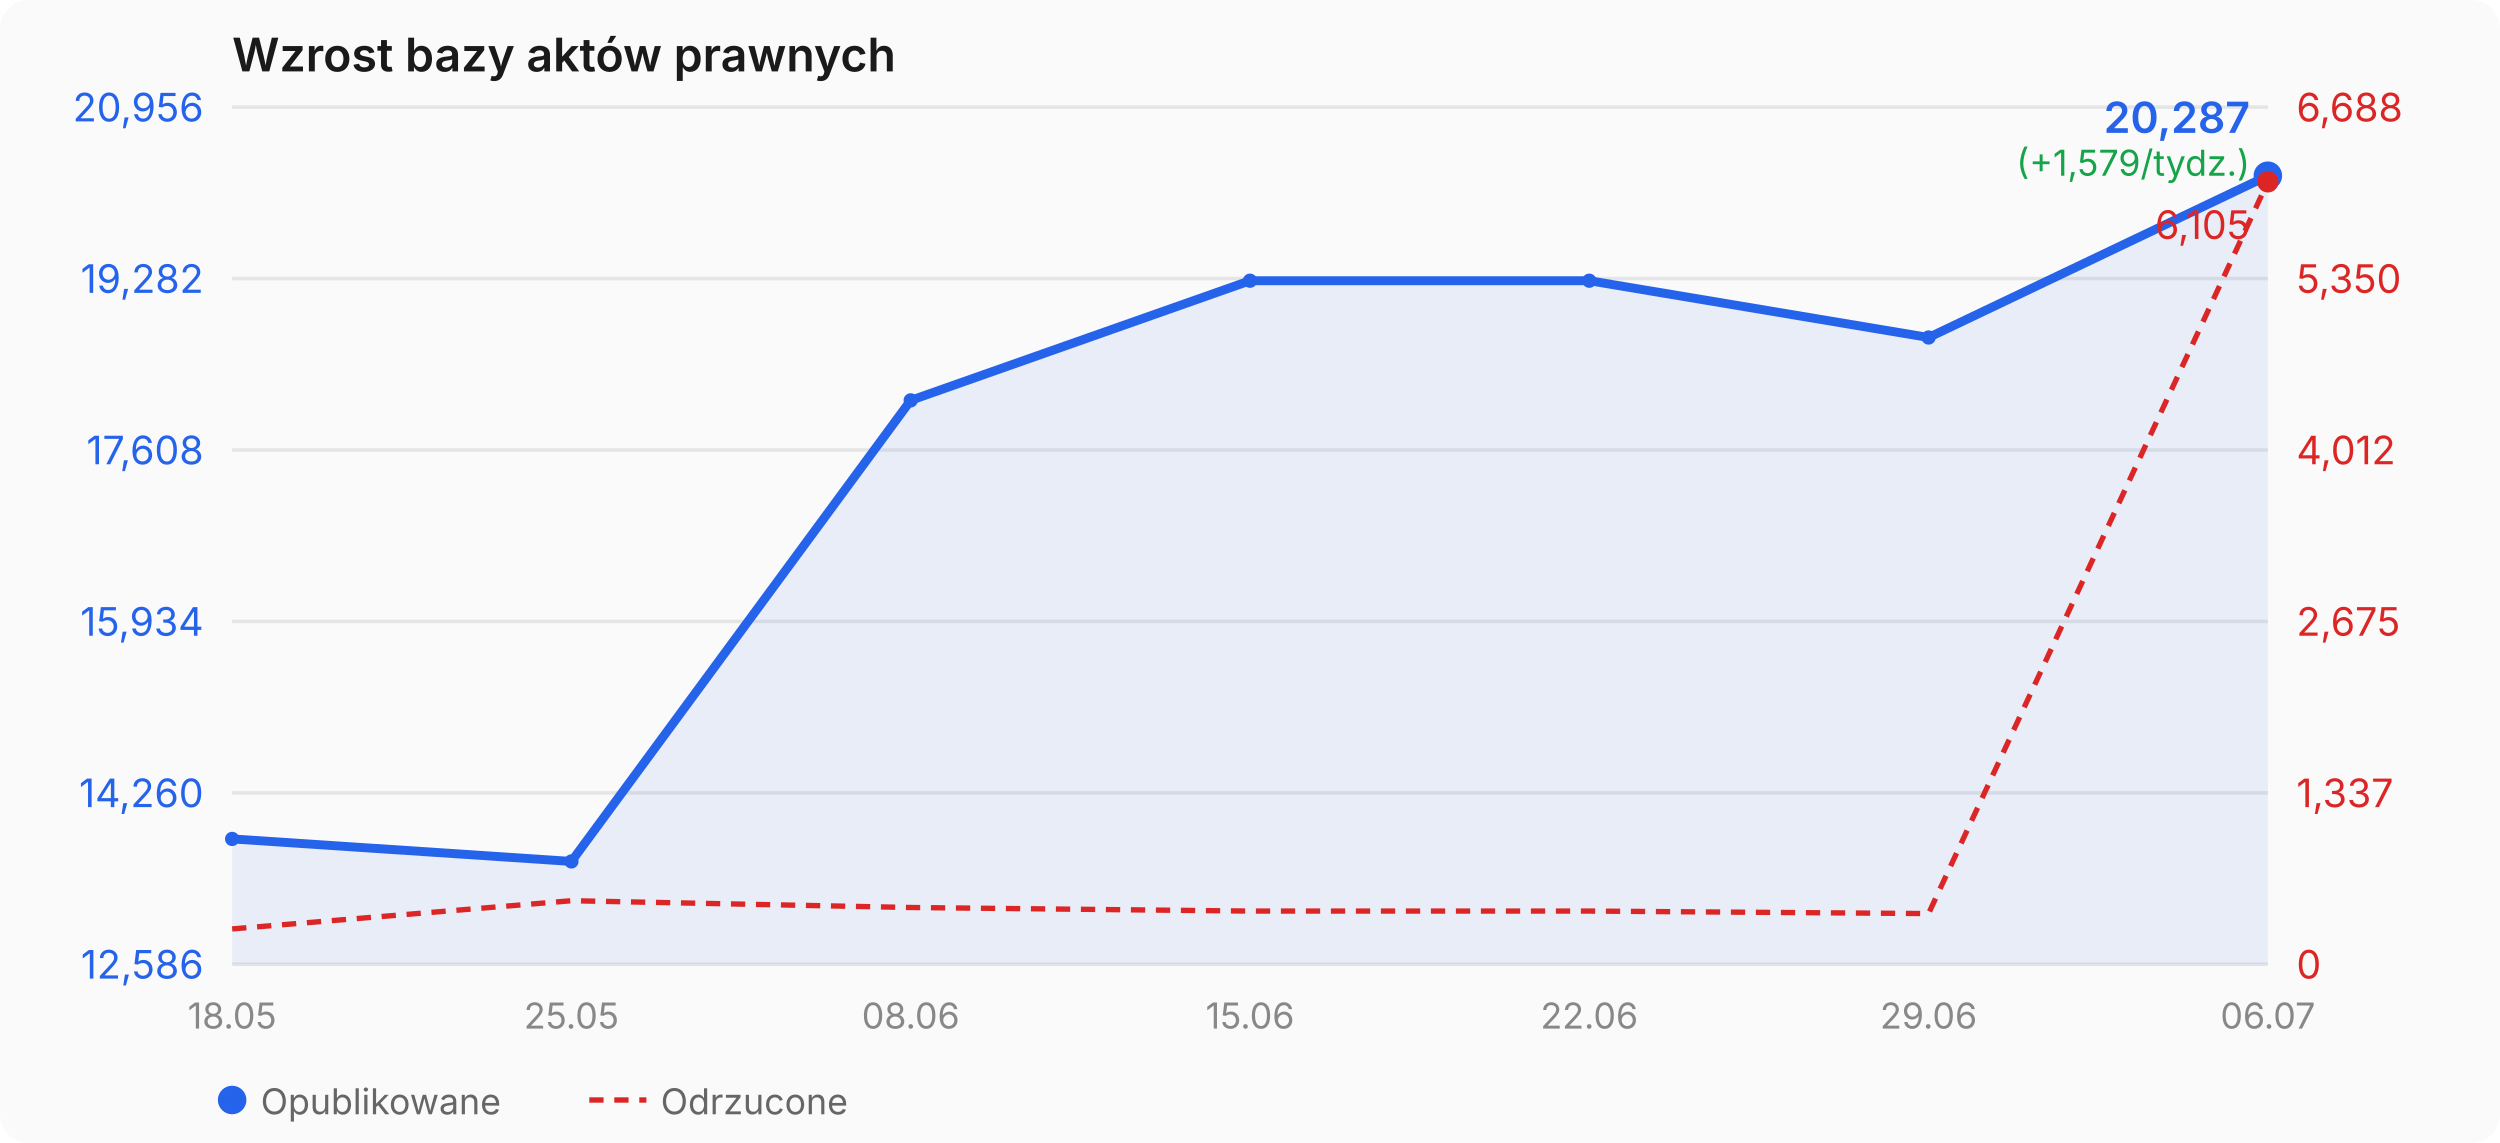
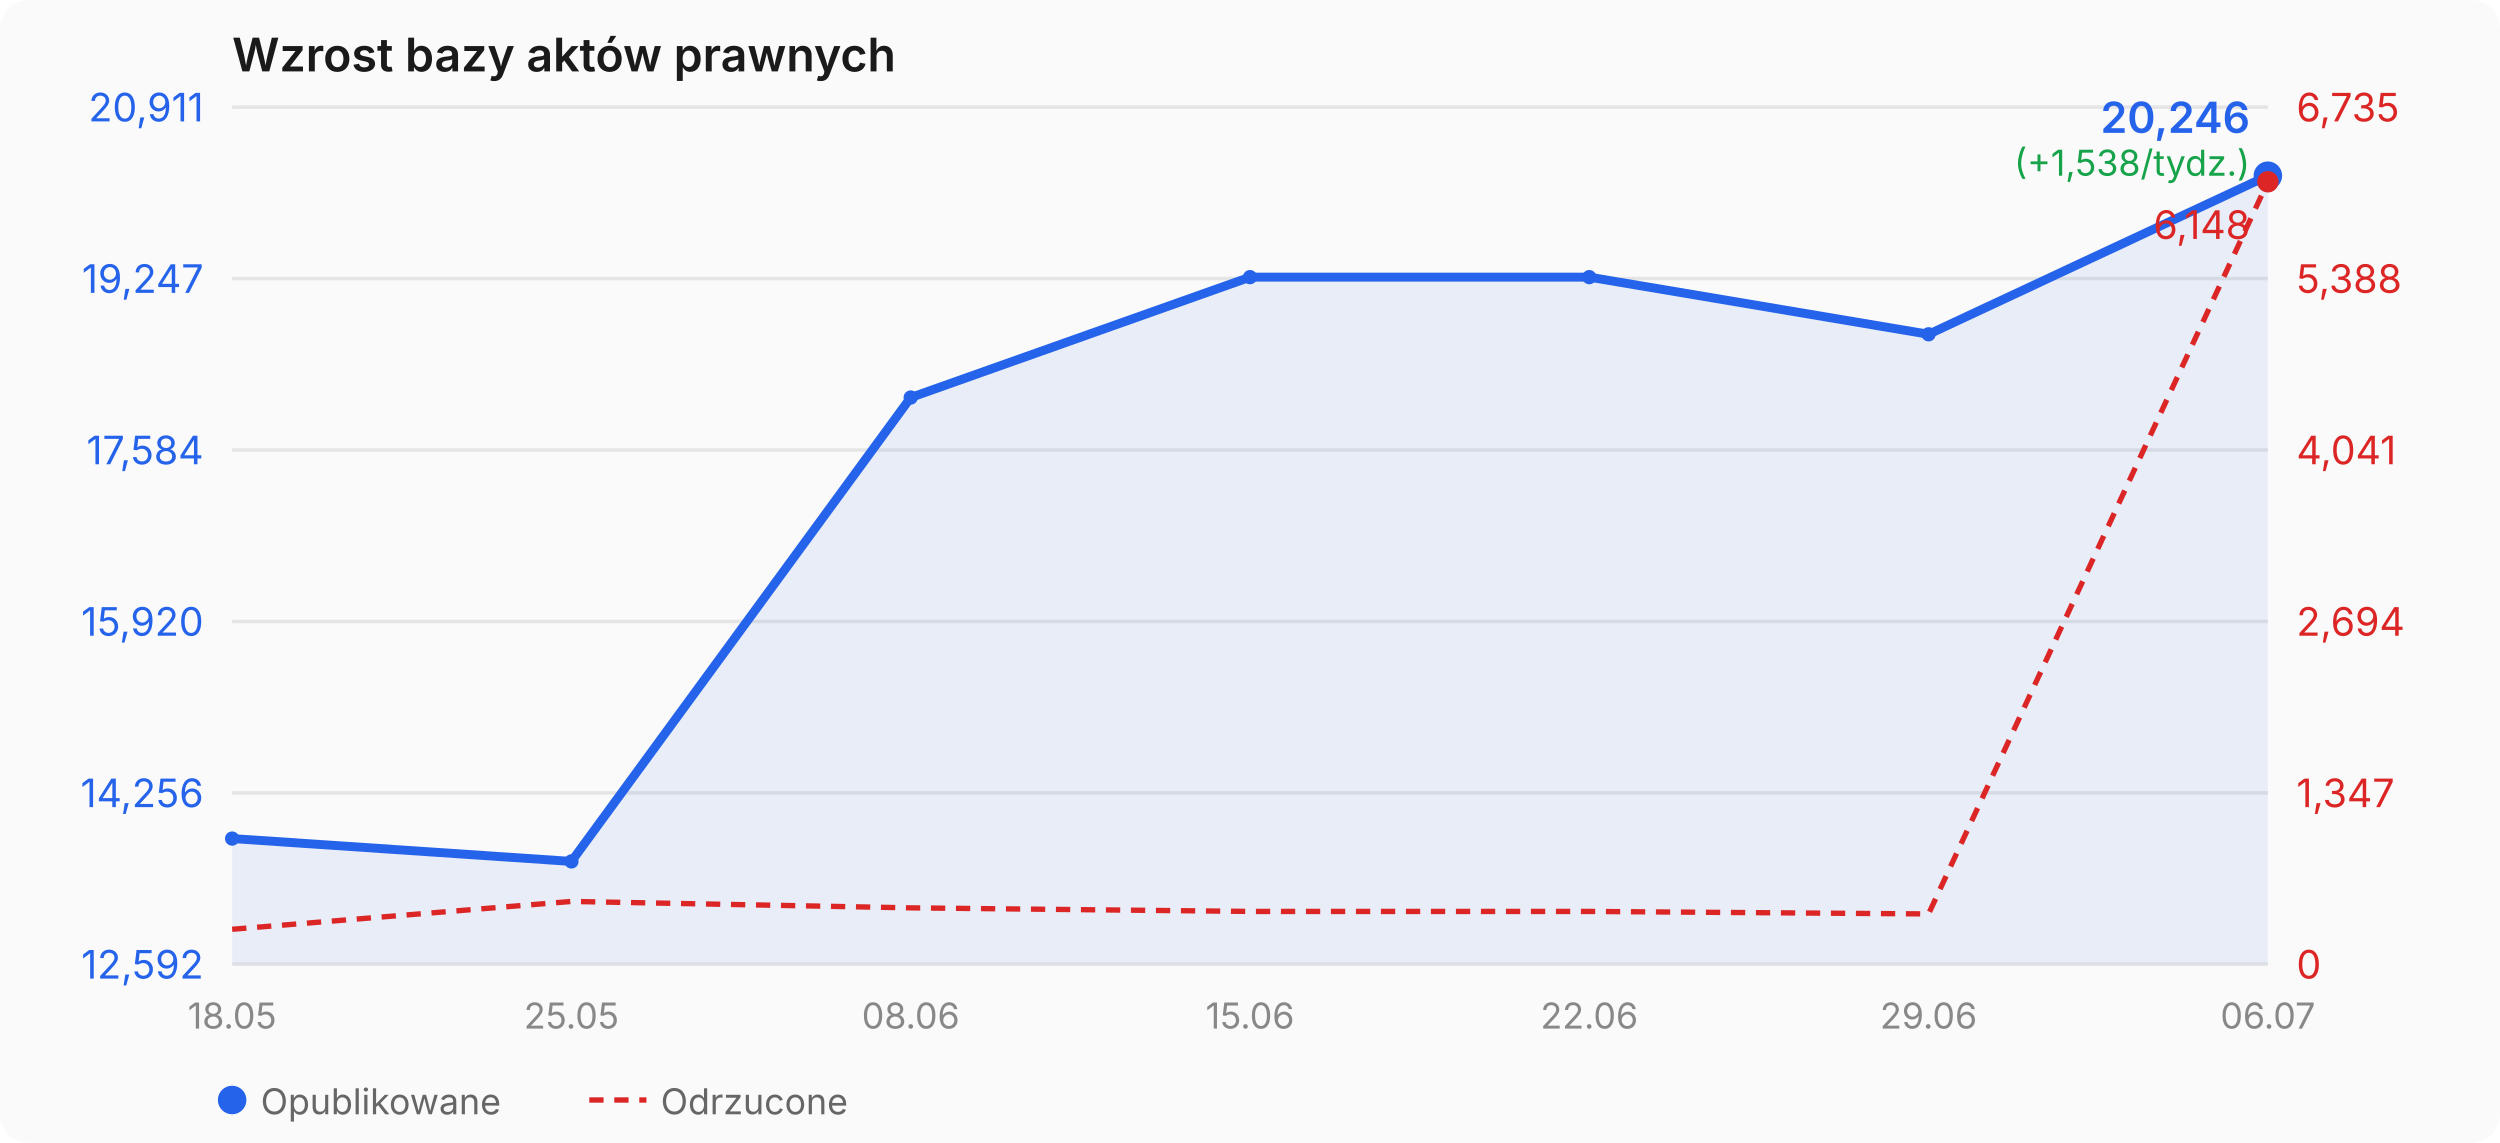
<svg xmlns="http://www.w3.org/2000/svg" viewBox="0 0 700 320" font-family="system-ui, -apple-system, sans-serif">
  <rect width="700" height="320" fill="#fafafa" rx="8" />
  <text x="65" y="20" font-size="13" font-weight="600" fill="#1a1a1a">Wzrost bazy aktów prawnych</text>
  <line x1="65" y1="270.0" x2="635" y2="270.0" stroke="#e5e5e5" stroke-width="1" />
  <line x1="65" y1="222.0" x2="635" y2="222.0" stroke="#e5e5e5" stroke-width="1" />
  <line x1="65" y1="174.0" x2="635" y2="174.0" stroke="#e5e5e5" stroke-width="1" />
  <line x1="65" y1="126.0" x2="635" y2="126.0" stroke="#e5e5e5" stroke-width="1" />
  <line x1="65" y1="78.0" x2="635" y2="78.0" stroke="#e5e5e5" stroke-width="1" />
  <line x1="65" y1="30.0" x2="635" y2="30.0" stroke="#e5e5e5" stroke-width="1" />
-   <text x="57" y="274.0" text-anchor="end" font-size="11" fill="#2563eb">12,586</text>
-   <text x="57" y="226.0" text-anchor="end" font-size="11" fill="#2563eb">14,260</text>
-   <text x="57" y="178.0" text-anchor="end" font-size="11" fill="#2563eb">15,934</text>
-   <text x="57" y="130.0" text-anchor="end" font-size="11" fill="#2563eb">17,608</text>
-   <text x="57" y="82.0" text-anchor="end" font-size="11" fill="#2563eb">19,282</text>
-   <text x="57" y="34.0" text-anchor="end" font-size="11" fill="#2563eb">20,956</text>
+   <text x="57" y="274.0" text-anchor="end" font-size="11" fill="#2563eb">12,592</text>
+   <text x="57" y="226.0" text-anchor="end" font-size="11" fill="#2563eb">14,256</text>
+   <text x="57" y="178.0" text-anchor="end" font-size="11" fill="#2563eb">15,920</text>
+   <text x="57" y="130.0" text-anchor="end" font-size="11" fill="#2563eb">17,584</text>
+   <text x="57" y="82.0" text-anchor="end" font-size="11" fill="#2563eb">19,247</text>
+   <text x="57" y="34.0" text-anchor="end" font-size="11" fill="#2563eb">20,911</text>
  <text x="643" y="274.0" text-anchor="start" font-size="11" fill="#dc2626">0</text>
-   <text x="643" y="226.0" text-anchor="start" font-size="11" fill="#dc2626">1,337</text>
-   <text x="643" y="178.0" text-anchor="start" font-size="11" fill="#dc2626">2,675</text>
-   <text x="643" y="130.0" text-anchor="start" font-size="11" fill="#dc2626">4,012</text>
-   <text x="643" y="82.0" text-anchor="start" font-size="11" fill="#dc2626">5,350</text>
-   <text x="643" y="34.0" text-anchor="start" font-size="11" fill="#dc2626">6,688</text>
-   <polygon points="65.0,270.0 65.0,234.9 160.0,241.2 255.0,112.1 350.0,78.6 445.0,78.6 540.0,94.5 635.0,49.2 635.0,270.0" fill="#2563eb" fill-opacity="0.08" />
-   <polyline points="65.0,234.9 160.0,241.2 255.0,112.1 350.0,78.6 445.0,78.6 540.0,94.5 635.0,49.2" fill="none" stroke="#2563eb" stroke-width="2.5" stroke-linejoin="round" />
-   <polyline points="65.0,260.1 160.0,252.2 255.0,254.1 350.0,255.1 445.0,255.1 540.0,255.8 635.0,50.9" fill="none" stroke="#dc2626" stroke-width="1.5" stroke-dasharray="4,3" stroke-linejoin="round" />
-   <circle cx="65.0" cy="234.9" r="2" fill="#2563eb" />
+   <text x="643" y="226.0" text-anchor="start" font-size="11" fill="#dc2626">1,347</text>
+   <text x="643" y="178.0" text-anchor="start" font-size="11" fill="#dc2626">2,694</text>
+   <text x="643" y="130.0" text-anchor="start" font-size="11" fill="#dc2626">4,041</text>
+   <text x="643" y="82.0" text-anchor="start" font-size="11" fill="#dc2626">5,388</text>
+   <text x="643" y="34.0" text-anchor="start" font-size="11" fill="#dc2626">6,735</text>
+   <polygon points="65.0,270.0 65.0,234.8 160.0,241.2 255.0,111.3 350.0,77.6 445.0,77.6 540.0,93.6 635.0,49.2 635.0,270.0" fill="#2563eb" fill-opacity="0.08" />
+   <polyline points="65.0,234.8 160.0,241.2 255.0,111.3 350.0,77.6 445.0,77.6 540.0,93.6 635.0,49.2" fill="none" stroke="#2563eb" stroke-width="2.5" stroke-linejoin="round" />
+   <polyline points="65.0,260.2 160.0,252.4 255.0,254.2 350.0,255.2 445.0,255.2 540.0,255.9 635.0,50.9" fill="none" stroke="#dc2626" stroke-width="1.5" stroke-dasharray="4,3" stroke-linejoin="round" />
+   <circle cx="65.0" cy="234.8" r="2" fill="#2563eb" />
  <circle cx="160.0" cy="241.2" r="2" fill="#2563eb" />
-   <circle cx="255.0" cy="112.1" r="2" fill="#2563eb" />
-   <circle cx="350.0" cy="78.6" r="2" fill="#2563eb" />
-   <circle cx="445.0" cy="78.6" r="2" fill="#2563eb" />
-   <circle cx="540.0" cy="94.5" r="2" fill="#2563eb" />
+   <circle cx="255.0" cy="111.3" r="2" fill="#2563eb" />
+   <circle cx="350.0" cy="77.6" r="2" fill="#2563eb" />
+   <circle cx="445.0" cy="77.6" r="2" fill="#2563eb" />
+   <circle cx="540.0" cy="93.6" r="2" fill="#2563eb" />
  <circle cx="635.0" cy="49.2" r="4" fill="#2563eb" />
  <circle cx="635.0" cy="50.9" r="3" fill="#dc2626" />
-   <text x="630.0" y="37.2" text-anchor="end" font-size="12" font-weight="600" fill="#2563eb">20,287</text>
-   <text x="630.0" y="49.2" text-anchor="end" font-size="10" fill="#16a34a">(+1,579/tydz.)</text>
-   <text x="630.0" y="66.9" text-anchor="end" font-size="11" fill="#dc2626">6,105</text>
+   <text x="630.0" y="37.2" text-anchor="end" font-size="12" font-weight="600" fill="#2563eb">20,246</text>
+   <text x="630.0" y="49.2" text-anchor="end" font-size="10" fill="#16a34a">(+1,538/tydz.)</text>
+   <text x="630.0" y="66.9" text-anchor="end" font-size="11" fill="#dc2626">6,148</text>
  <text x="65.0" y="288" text-anchor="middle" font-size="10" fill="#888">18.05</text>
  <text x="160.0" y="288" text-anchor="middle" font-size="10" fill="#888">25.05</text>
  <text x="255.0" y="288" text-anchor="middle" font-size="10" fill="#888">08.06</text>
  <text x="350.0" y="288" text-anchor="middle" font-size="10" fill="#888">15.06</text>
  <text x="445.0" y="288" text-anchor="middle" font-size="10" fill="#888">22.06</text>
  <text x="540.0" y="288" text-anchor="middle" font-size="10" fill="#888">29.06</text>
  <text x="635.0" y="288" text-anchor="middle" font-size="10" fill="#888">06.07</text>
  <circle cx="65" cy="308" r="4" fill="#2563eb" />
  <text x="73" y="312" font-size="10" fill="#666">Opublikowane</text>
  <line x1="165" y1="308" x2="181" y2="308" stroke="#dc2626" stroke-width="1.5" stroke-dasharray="4,3" />
  <text x="185" y="312" font-size="10" fill="#666">Odrzucone</text>
</svg>
